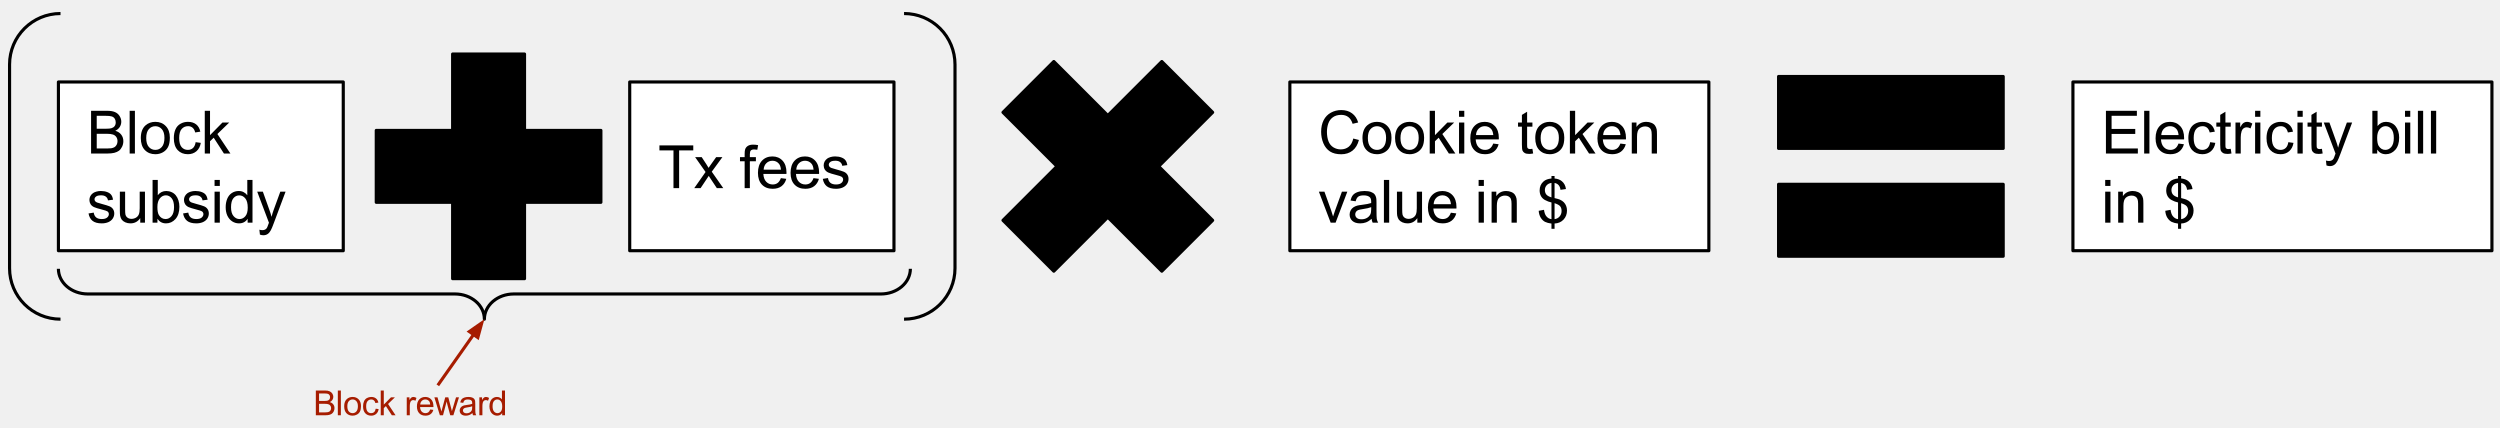
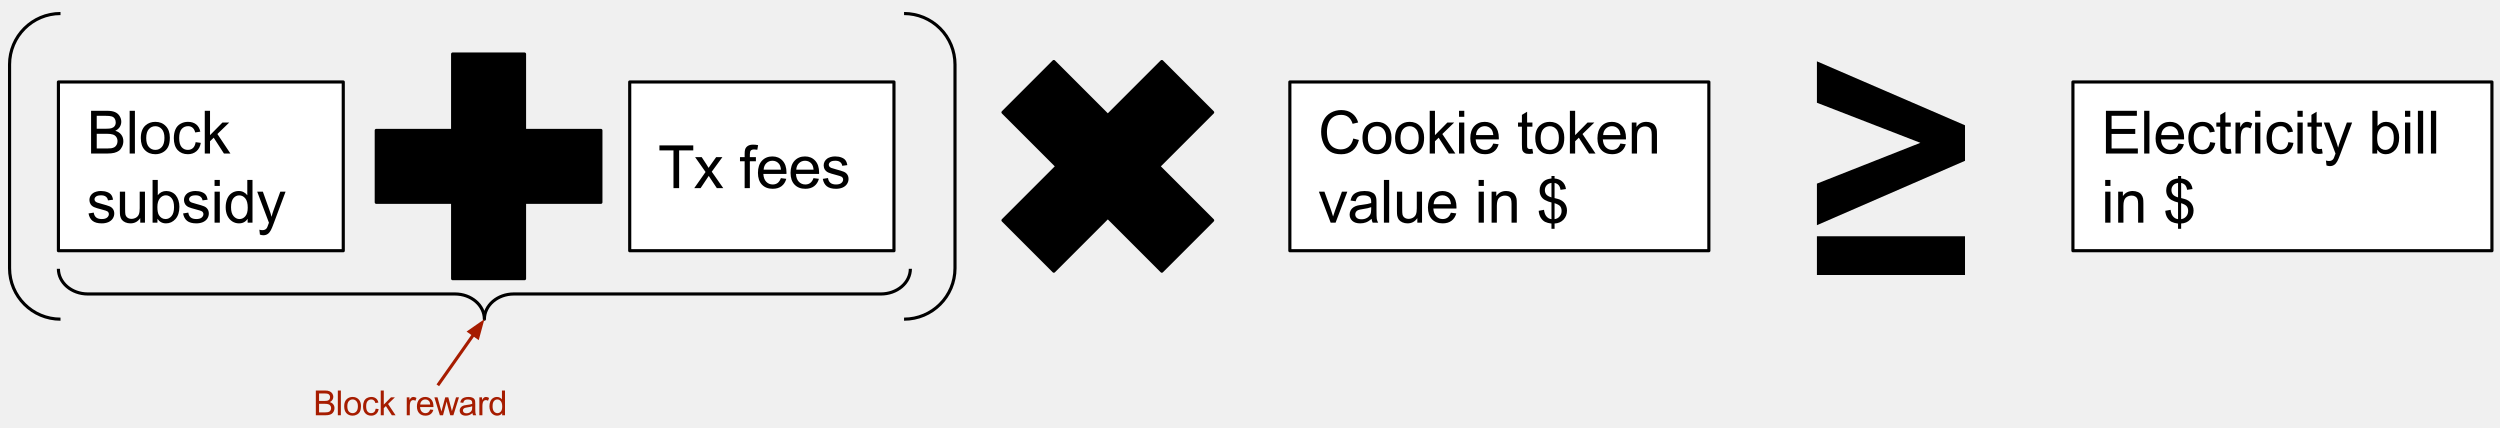
<svg xmlns="http://www.w3.org/2000/svg" version="1.1" viewBox="0.0 0.0 795.286 136.147" fill="none" stroke="none" stroke-linecap="square" stroke-miterlimit="10">
  <clipPath id="p.0">
    <path d="m0 0l795.286 0l0 136.147l-795.286 0l0 -136.147z" clip-rule="nonzero" />
  </clipPath>
  <g clip-path="url(#p.0)">
    <path fill="#000000" fill-opacity="0.0" d="m0 0l795.286 0l0 136.147l-795.286 0z" fill-rule="evenodd" />
    <path fill="#000000" fill-opacity="0.0" d="m3.042 20.51l0 0c0 -8.95 7.255 -16.205 16.205 -16.205l268.346 0c4.298 0 8.42 1.707 11.459 4.746c3.039 3.039 4.746 7.161 4.746 11.459l0 64.818c0 8.95 -7.255 16.205 -16.205 16.205l-268.346 0c-8.95 0 -16.205 -7.255 -16.205 -16.205z" fill-rule="evenodd" />
    <path fill="#000000" fill-opacity="0.0" d="m19.247 101.533c-8.95 0 -16.205 -7.255 -16.205 -16.205l0 -64.818l0 0c0 -8.95 7.255 -16.205 16.205 -16.205m268.346 0c4.298 0 8.42 1.707 11.459 4.746c3.039 3.039 4.746 7.161 4.746 11.459l0 64.818c0 8.95 -7.255 16.205 -16.205 16.205" fill-rule="evenodd" />
    <path stroke="#000000" stroke-width="1.0" stroke-linejoin="round" stroke-linecap="butt" d="m19.247 101.533c-8.95 0 -16.205 -7.255 -16.205 -16.205l0 -64.818l0 0c0 -8.95 7.255 -16.205 16.205 -16.205m268.346 0c4.298 0 8.42 1.707 11.459 4.746c3.039 3.039 4.746 7.161 4.746 11.459l0 64.818c0 8.95 -7.255 16.205 -16.205 16.205" fill-rule="evenodd" />
    <path fill="#ffffff" d="m18.583 26.084l90.614 0l0 53.669l-90.614 0z" fill-rule="evenodd" />
    <path stroke="#000000" stroke-width="1.0" stroke-linejoin="round" stroke-linecap="butt" d="m18.583 26.084l90.614 0l0 53.669l-90.614 0z" fill-rule="evenodd" />
    <path fill="#000000" d="m28.973 48.839l0 -13.594l5.109 0q1.547 0 2.484 0.406q0.953 0.406 1.484 1.266q0.531 0.859 0.531 1.797q0 0.875 -0.469 1.656q-0.469 0.766 -1.438 1.234q1.234 0.359 1.891 1.234q0.672 0.875 0.672 2.062q0 0.953 -0.406 1.781q-0.391 0.812 -0.984 1.266q-0.594 0.438 -1.5 0.672q-0.891 0.219 -2.188 0.219l-5.187 0zm1.797 -7.891l2.937 0q1.203 0 1.719 -0.156q0.688 -0.203 1.031 -0.672q0.359 -0.469 0.359 -1.188q0 -0.672 -0.328 -1.188q-0.328 -0.516 -0.938 -0.703q-0.594 -0.203 -2.062 -0.203l-2.719 0l0 4.109zm0 6.281l3.391 0q0.875 0 1.219 -0.062q0.625 -0.109 1.047 -0.359q0.422 -0.266 0.688 -0.766q0.266 -0.5 0.266 -1.141q0 -0.766 -0.391 -1.328q-0.391 -0.562 -1.078 -0.781q-0.688 -0.234 -1.984 -0.234l-3.156 0l0 4.672zm10.475 1.609l0 -13.594l1.672 0l0 13.594l-1.672 0zm3.551 -4.922q0 -2.734 1.531 -4.062q1.266 -1.094 3.094 -1.094q2.031 0 3.312 1.344q1.297 1.328 1.297 3.672q0 1.906 -0.578 3.0q-0.562 1.078 -1.656 1.688q-1.078 0.594 -2.375 0.594q-2.062 0 -3.344 -1.328q-1.281 -1.328 -1.281 -3.812zm1.719 0q0 1.891 0.828 2.828q0.828 0.938 2.078 0.938q1.25 0 2.062 -0.938q0.828 -0.953 0.828 -2.891q0 -1.828 -0.828 -2.766q-0.828 -0.938 -2.062 -0.938q-1.25 0 -2.078 0.938q-0.828 0.938 -0.828 2.828zm15.719 1.312l1.641 0.219q-0.266 1.688 -1.375 2.656q-1.109 0.953 -2.734 0.953q-2.016 0 -3.25 -1.312q-1.219 -1.328 -1.219 -3.797q0 -1.594 0.516 -2.781q0.531 -1.203 1.609 -1.797q1.094 -0.609 2.359 -0.609q1.609 0 2.625 0.812q1.016 0.812 1.312 2.312l-1.625 0.25q-0.234 -1.0 -0.828 -1.5q-0.594 -0.5 -1.422 -0.5q-1.266 0 -2.062 0.906q-0.781 0.906 -0.781 2.859q0 1.984 0.766 2.891q0.766 0.891 1.984 0.891q0.984 0 1.641 -0.594q0.656 -0.609 0.844 -1.859zm2.906 3.609l0 -13.594l1.672 0l0 7.75l3.953 -4.016l2.156 0l-3.766 3.656l4.141 6.203l-2.062 0l-3.25 -5.031l-1.172 1.125l0 3.906l-1.672 0z" fill-rule="nonzero" />
    <path fill="#000000" d="m28.161 67.901l1.656 -0.266q0.141 1.0 0.766 1.531q0.641 0.516 1.781 0.516q1.156 0 1.703 -0.469q0.562 -0.469 0.562 -1.094q0 -0.562 -0.484 -0.891q-0.344 -0.219 -1.703 -0.562q-1.844 -0.469 -2.562 -0.797q-0.703 -0.344 -1.078 -0.938q-0.359 -0.609 -0.359 -1.328q0 -0.656 0.297 -1.219q0.312 -0.562 0.828 -0.938q0.391 -0.281 1.062 -0.484q0.672 -0.203 1.437 -0.203q1.172 0 2.047 0.344q0.875 0.328 1.281 0.906q0.422 0.562 0.578 1.516l-1.625 0.219q-0.109 -0.75 -0.656 -1.172q-0.531 -0.438 -1.5 -0.438q-1.156 0 -1.641 0.391q-0.484 0.375 -0.484 0.875q0 0.328 0.203 0.594q0.203 0.266 0.641 0.438q0.25 0.094 1.469 0.438q1.766 0.469 2.469 0.766q0.703 0.297 1.094 0.875q0.406 0.578 0.406 1.438q0 0.828 -0.484 1.578q-0.484 0.734 -1.406 1.141q-0.922 0.391 -2.078 0.391q-1.922 0 -2.937 -0.797q-1.0 -0.797 -1.281 -2.359zm16.453 2.938l0 -1.453q-1.141 1.672 -3.125 1.672q-0.859 0 -1.625 -0.328q-0.75 -0.344 -1.125 -0.844q-0.359 -0.5 -0.516 -1.234q-0.094 -0.5 -0.094 -1.562l0 -6.109l1.672 0l0 5.469q0 1.312 0.094 1.766q0.156 0.656 0.672 1.031q0.516 0.375 1.266 0.375q0.75 0 1.406 -0.375q0.656 -0.391 0.922 -1.047q0.281 -0.672 0.281 -1.938l0 -5.281l1.672 0l0 9.859l-1.5 0zm5.469 0l-1.547 0l0 -13.594l1.656 0l0 4.844q1.062 -1.328 2.703 -1.328q0.906 0 1.719 0.375q0.812 0.359 1.328 1.031q0.531 0.656 0.828 1.594q0.297 0.938 0.297 2q0 2.531 -1.25 3.922q-1.25 1.375 -3.0 1.375q-1.75 0 -2.734 -1.453l0 1.234zm-0.016 -5.0q0 1.766 0.469 2.562q0.797 1.281 2.141 1.281q1.094 0 1.891 -0.938q0.797 -0.953 0.797 -2.844q0 -1.922 -0.766 -2.844q-0.766 -0.922 -1.844 -0.922q-1.094 0 -1.891 0.953q-0.797 0.953 -0.797 2.75zm8.173 2.062l1.656 -0.266q0.141 1.0 0.766 1.531q0.641 0.516 1.781 0.516q1.156 0 1.703 -0.469q0.562 -0.469 0.562 -1.094q0 -0.562 -0.484 -0.891q-0.344 -0.219 -1.703 -0.562q-1.844 -0.469 -2.562 -0.797q-0.703 -0.344 -1.078 -0.938q-0.359 -0.609 -0.359 -1.328q0 -0.656 0.297 -1.219q0.312 -0.562 0.828 -0.938q0.391 -0.281 1.062 -0.484q0.672 -0.203 1.438 -0.203q1.172 0 2.047 0.344q0.875 0.328 1.281 0.906q0.422 0.562 0.578 1.516l-1.625 0.219q-0.109 -0.75 -0.656 -1.172q-0.531 -0.438 -1.5 -0.438q-1.156 0 -1.641 0.391q-0.484 0.375 -0.484 0.875q0 0.328 0.203 0.594q0.203 0.266 0.641 0.438q0.25 0.094 1.469 0.438q1.766 0.469 2.469 0.766q0.703 0.297 1.094 0.875q0.406 0.578 0.406 1.438q0 0.828 -0.484 1.578q-0.484 0.734 -1.406 1.141q-0.922 0.391 -2.078 0.391q-1.922 0 -2.938 -0.797q-1.0 -0.797 -1.281 -2.359zm10.016 -8.75l0 -1.906l1.672 0l0 1.906l-1.672 0zm0 11.688l0 -9.859l1.672 0l0 9.859l-1.672 0zm10.52 0l0 -1.25q-0.938 1.469 -2.75 1.469q-1.172 0 -2.172 -0.641q-0.984 -0.656 -1.531 -1.812q-0.531 -1.172 -0.531 -2.688q0 -1.469 0.484 -2.672q0.5 -1.203 1.469 -1.844q0.984 -0.641 2.203 -0.641q0.891 0 1.578 0.375q0.703 0.375 1.141 0.984l0 -4.875l1.656 0l0 13.594l-1.547 0zm-5.281 -4.922q0 1.891 0.797 2.828q0.812 0.938 1.891 0.938q1.094 0 1.859 -0.891q0.766 -0.891 0.766 -2.734q0 -2.016 -0.781 -2.953q-0.781 -0.953 -1.922 -0.953q-1.109 0 -1.859 0.906q-0.75 0.906 -0.75 2.859zm9.188 8.719l-0.172 -1.562q0.547 0.141 0.953 0.141q0.547 0 0.875 -0.188q0.344 -0.188 0.562 -0.516q0.156 -0.25 0.5 -1.25q0.047 -0.141 0.156 -0.406l-3.734 -9.875l1.797 0l2.047 5.719q0.406 1.078 0.719 2.281q0.281 -1.156 0.688 -2.25l2.094 -5.75l1.672 0l-3.75 10.031q-0.594 1.625 -0.938 2.234q-0.438 0.828 -1.016 1.203q-0.578 0.391 -1.375 0.391q-0.484 0 -1.078 -0.203z" fill-rule="nonzero" />
    <path fill="#000000" d="m119.696 41.485l24.293 0l0 -24.293l22.868 0l0 24.293l24.293 0l0 22.868l-24.293 0l0 24.292l-22.868 0l0 -24.292l-24.293 0z" fill-rule="evenodd" />
    <path stroke="#000000" stroke-width="1.0" stroke-linejoin="round" stroke-linecap="butt" d="m119.696 41.485l24.293 0l0 -24.293l22.868 0l0 24.293l24.293 0l0 22.868l-24.293 0l0 24.292l-22.868 0l0 -24.292l-24.293 0z" fill-rule="evenodd" />
    <path fill="#ffffff" d="m200.32 26.084l84.063 0l0 53.669l-84.063 0z" fill-rule="evenodd" />
    <path stroke="#000000" stroke-width="1.0" stroke-linejoin="round" stroke-linecap="butt" d="m200.32 26.084l84.063 0l0 53.669l-84.063 0z" fill-rule="evenodd" />
    <path fill="#000000" d="m214.242 59.839l0 -12.0l-4.469 0l0 -1.594l10.766 0l0 1.594l-4.5 0l0 12.0l-1.797 0zm6.615 0l3.594 -5.125l-3.328 -4.734l2.094 0l1.516 2.312q0.422 0.656 0.672 1.109q0.422 -0.609 0.766 -1.094l1.656 -2.328l1.984 0l-3.391 4.641l3.656 5.219l-2.047 0l-2.031 -3.062l-0.531 -0.828l-2.594 3.891l-2.016 0zm16.027 0l0 -8.547l-1.484 0l0 -1.312l1.484 0l0 -1.047q0 -0.984 0.172 -1.469q0.234 -0.656 0.844 -1.047q0.609 -0.406 1.703 -0.406q0.703 0 1.562 0.156l-0.25 1.469q-0.516 -0.094 -0.984 -0.094q-0.766 0 -1.078 0.328q-0.312 0.312 -0.312 1.203l0 0.906l1.922 0l0 1.312l-1.922 0l0 8.547l-1.656 0zm11.527 -3.172l1.719 0.219q-0.406 1.5 -1.516 2.344q-1.094 0.828 -2.812 0.828q-2.156 0 -3.422 -1.328q-1.266 -1.328 -1.266 -3.734q0 -2.484 1.266 -3.859q1.281 -1.375 3.328 -1.375q1.984 0 3.234 1.344q1.25 1.344 1.25 3.797q0 0.141 -0.016 0.438l-7.344 0q0.094 1.625 0.922 2.484q0.828 0.859 2.062 0.859q0.906 0 1.547 -0.469q0.656 -0.484 1.047 -1.547zm-5.484 -2.703l5.5 0q-0.109 -1.234 -0.625 -1.859q-0.797 -0.969 -2.078 -0.969q-1.141 0 -1.938 0.781q-0.781 0.766 -0.859 2.047zm15.86 2.703l1.719 0.219q-0.406 1.5 -1.516 2.344q-1.094 0.828 -2.812 0.828q-2.156 0 -3.422 -1.328q-1.266 -1.328 -1.266 -3.734q0 -2.484 1.266 -3.859q1.281 -1.375 3.328 -1.375q1.984 0 3.234 1.344q1.25 1.344 1.25 3.797q0 0.141 -0.016 0.438l-7.344 0q0.094 1.625 0.922 2.484q0.828 0.859 2.063 0.859q0.906 0 1.547 -0.469q0.656 -0.484 1.047 -1.547zm-5.484 -2.703l5.5 0q-0.109 -1.234 -0.625 -1.859q-0.797 -0.969 -2.078 -0.969q-1.141 0 -1.938 0.781q-0.781 0.766 -0.859 2.047zm8.438 2.938l1.656 -0.266q0.141 1.0 0.766 1.531q0.641 0.516 1.781 0.516q1.156 0 1.703 -0.469q0.562 -0.469 0.562 -1.094q0 -0.562 -0.484 -0.891q-0.344 -0.219 -1.703 -0.562q-1.844 -0.469 -2.562 -0.797q-0.703 -0.344 -1.078 -0.938q-0.359 -0.609 -0.359 -1.328q0 -0.656 0.297 -1.219q0.312 -0.562 0.828 -0.938q0.391 -0.281 1.062 -0.484q0.672 -0.203 1.438 -0.203q1.172 0 2.047 0.344q0.875 0.328 1.281 0.906q0.422 0.562 0.578 1.516l-1.625 0.219q-0.109 -0.75 -0.656 -1.172q-0.531 -0.438 -1.5 -0.438q-1.156 0 -1.641 0.391q-0.484 0.375 -0.484 0.875q0 0.328 0.203 0.594q0.203 0.266 0.641 0.438q0.25 0.094 1.469 0.438q1.766 0.469 2.469 0.766q0.703 0.297 1.094 0.875q0.406 0.578 0.406 1.438q0 0.828 -0.484 1.578q-0.484 0.734 -1.406 1.141q-0.922 0.391 -2.078 0.391q-1.922 0 -2.938 -0.797q-1.0 -0.797 -1.281 -2.359z" fill-rule="nonzero" />
    <path fill="#000000" d="m319.065 35.741l16.17 -16.17l17.177 17.177l17.177 -17.177l16.17 16.17l-17.177 17.177l17.177 17.177l-16.17 16.17l-17.177 -17.177l-17.177 17.177l-16.17 -16.17l17.177 -17.177z" fill-rule="evenodd" />
    <path stroke="#000000" stroke-width="1.0" stroke-linejoin="round" stroke-linecap="butt" d="m319.065 35.741l16.17 -16.17l17.177 17.177l17.177 -17.177l16.17 16.17l-17.177 17.177l17.177 17.177l-16.17 16.17l-17.177 -17.177l-17.177 17.177l-16.17 -16.17l17.177 -17.177z" fill-rule="evenodd" />
    <path fill="#ffffff" d="m410.32 26.084l133.291 0l0 53.669l-133.291 0z" fill-rule="evenodd" />
    <path stroke="#000000" stroke-width="1.0" stroke-linejoin="round" stroke-linecap="butt" d="m410.32 26.084l133.291 0l0 53.669l-133.291 0z" fill-rule="evenodd" />
    <path fill="#000000" d="m430.492 44.073l1.797 0.453q-0.562 2.219 -2.031 3.391q-1.469 1.156 -3.594 1.156q-2.203 0 -3.578 -0.891q-1.375 -0.906 -2.094 -2.594q-0.719 -1.703 -0.719 -3.656q0 -2.125 0.797 -3.703q0.812 -1.578 2.312 -2.391q1.5 -0.828 3.297 -0.828q2.047 0 3.438 1.047q1.391 1.031 1.938 2.906l-1.766 0.422q-0.469 -1.484 -1.375 -2.156q-0.906 -0.688 -2.266 -0.688q-1.562 0 -2.625 0.75q-1.047 0.75 -1.484 2.031q-0.422 1.266 -0.422 2.609q0 1.734 0.5 3.031q0.516 1.281 1.578 1.922q1.078 0.641 2.312 0.641q1.516 0 2.562 -0.859q1.047 -0.875 1.422 -2.594zm2.926 -0.156q0 -2.734 1.531 -4.062q1.266 -1.094 3.094 -1.094q2.031 0 3.312 1.344q1.297 1.328 1.297 3.672q0 1.906 -0.578 3.0q-0.562 1.078 -1.656 1.688q-1.078 0.594 -2.375 0.594q-2.062 0 -3.344 -1.328q-1.281 -1.328 -1.281 -3.812zm1.719 0q0 1.891 0.828 2.828q0.828 0.938 2.078 0.938q1.25 0 2.062 -0.938q0.828 -0.953 0.828 -2.891q0 -1.828 -0.828 -2.766q-0.828 -0.938 -2.062 -0.938q-1.25 0 -2.078 0.938q-0.828 0.938 -0.828 2.828zm8.657 0q0 -2.734 1.531 -4.062q1.266 -1.094 3.094 -1.094q2.031 0 3.312 1.344q1.297 1.328 1.297 3.672q0 1.906 -0.578 3.0q-0.562 1.078 -1.656 1.688q-1.078 0.594 -2.375 0.594q-2.062 0 -3.344 -1.328q-1.281 -1.328 -1.281 -3.812zm1.719 0q0 1.891 0.828 2.828q0.828 0.938 2.078 0.938q1.25 0 2.062 -0.938q0.828 -0.953 0.828 -2.891q0 -1.828 -0.828 -2.766q-0.828 -0.938 -2.062 -0.938q-1.25 0 -2.078 0.938q-0.828 0.938 -0.828 2.828zm9.298 4.922l0 -13.594l1.672 0l0 7.75l3.953 -4.016l2.156 0l-3.766 3.656l4.141 6.203l-2.062 0l-3.25 -5.031l-1.172 1.125l0 3.906l-1.672 0zm9.328 -11.688l0 -1.906l1.672 0l0 1.906l-1.672 0zm0 11.688l0 -9.859l1.672 0l0 9.859l-1.672 0zm10.879 -3.172l1.719 0.219q-0.406 1.5 -1.516 2.344q-1.094 0.828 -2.812 0.828q-2.156 0 -3.422 -1.328q-1.266 -1.328 -1.266 -3.734q0 -2.484 1.266 -3.859q1.281 -1.375 3.328 -1.375q1.984 0 3.234 1.344q1.25 1.344 1.25 3.797q0 0.141 -0.016 0.438l-7.344 0q0.094 1.625 0.922 2.484q0.828 0.859 2.062 0.859q0.906 0 1.547 -0.469q0.656 -0.484 1.047 -1.547zm-5.484 -2.703l5.5 0q-0.109 -1.234 -0.625 -1.859q-0.797 -0.969 -2.078 -0.969q-1.141 0 -1.938 0.781q-0.781 0.766 -0.859 2.047zm17.95 4.375l0.234 1.484q-0.703 0.141 -1.266 0.141q-0.906 0 -1.406 -0.281q-0.5 -0.297 -0.703 -0.75q-0.203 -0.469 -0.203 -1.984l0 -5.656l-1.234 0l0 -1.312l1.234 0l0 -2.438l1.656 -1.0l0 3.438l1.688 0l0 1.312l-1.688 0l0 5.75q0 0.719 0.078 0.922q0.094 0.203 0.297 0.328q0.203 0.125 0.578 0.125q0.266 0 0.734 -0.078zm0.902 -3.422q0 -2.734 1.531 -4.062q1.266 -1.094 3.094 -1.094q2.031 0 3.312 1.344q1.297 1.328 1.297 3.672q0 1.906 -0.578 3.0q-0.562 1.078 -1.656 1.688q-1.078 0.594 -2.375 0.594q-2.062 0 -3.344 -1.328q-1.281 -1.328 -1.281 -3.812zm1.719 0q0 1.891 0.828 2.828q0.828 0.938 2.078 0.938q1.25 0 2.062 -0.938q0.828 -0.953 0.828 -2.891q0 -1.828 -0.828 -2.766q-0.828 -0.938 -2.062 -0.938q-1.25 0 -2.078 0.938q-0.828 0.938 -0.828 2.828zm9.298 4.922l0 -13.594l1.672 0l0 7.75l3.953 -4.016l2.156 0l-3.766 3.656l4.141 6.203l-2.062 0l-3.25 -5.031l-1.172 1.125l0 3.906l-1.672 0zm16.062 -3.172l1.719 0.219q-0.406 1.5 -1.516 2.344q-1.094 0.828 -2.812 0.828q-2.156 0 -3.422 -1.328q-1.266 -1.328 -1.266 -3.734q0 -2.484 1.266 -3.859q1.281 -1.375 3.328 -1.375q1.984 0 3.234 1.344q1.25 1.344 1.25 3.797q0 0.141 -0.016 0.438l-7.344 0q0.094 1.625 0.922 2.484q0.828 0.859 2.062 0.859q0.906 0 1.547 -0.469q0.656 -0.484 1.047 -1.547zm-5.484 -2.703l5.5 0q-0.109 -1.234 -0.625 -1.859q-0.797 -0.969 -2.078 -0.969q-1.141 0 -1.937 0.781q-0.781 0.766 -0.859 2.047zm9.11 5.875l0 -9.859l1.5 0l0 1.406q1.094 -1.625 3.141 -1.625q0.891 0 1.641 0.328q0.75 0.312 1.109 0.844q0.375 0.516 0.531 1.219q0.094 0.469 0.094 1.625l0 6.062l-1.672 0l0 -6.0q0 -1.016 -0.203 -1.516q-0.188 -0.516 -0.688 -0.812q-0.5 -0.297 -1.172 -0.297q-1.062 0 -1.844 0.672q-0.766 0.672 -0.766 2.578l0 5.375l-1.672 0z" fill-rule="nonzero" />
    <path fill="#000000" d="m423.305 70.839l-3.75 -9.859l1.766 0l2.125 5.906q0.344 0.953 0.625 1.984q0.219 -0.781 0.625 -1.875l2.188 -6.016l1.719 0l-3.734 9.859l-1.562 0zm13.031 -1.219q-0.938 0.797 -1.797 1.125q-0.859 0.312 -1.844 0.312q-1.609 0 -2.484 -0.781q-0.875 -0.797 -0.875 -2.031q0 -0.734 0.328 -1.328q0.328 -0.594 0.859 -0.953q0.531 -0.359 1.203 -0.547q0.5 -0.141 1.484 -0.25q2.031 -0.25 2.984 -0.578q0 -0.344 0 -0.438q0 -1.016 -0.469 -1.438q-0.641 -0.562 -1.906 -0.562q-1.172 0 -1.734 0.406q-0.562 0.406 -0.828 1.469l-1.641 -0.234q0.234 -1.047 0.734 -1.688q0.516 -0.641 1.469 -0.984q0.969 -0.359 2.25 -0.359q1.266 0 2.047 0.297q0.781 0.297 1.156 0.75q0.375 0.453 0.516 1.141q0.094 0.422 0.094 1.531l0 2.234q0 2.328 0.094 2.953q0.109 0.609 0.438 1.172l-1.75 0q-0.266 -0.516 -0.328 -1.219zm-0.141 -3.719q-0.906 0.359 -2.734 0.625q-1.031 0.141 -1.453 0.328q-0.422 0.188 -0.656 0.547q-0.234 0.359 -0.234 0.797q0 0.672 0.5 1.125q0.516 0.438 1.484 0.438q0.969 0 1.719 -0.422q0.75 -0.438 1.109 -1.156q0.266 -0.578 0.266 -1.672l0 -0.609zm4.048 4.938l0 -13.594l1.672 0l0 13.594l-1.672 0zm10.629 0l0 -1.453q-1.141 1.672 -3.125 1.672q-0.859 0 -1.625 -0.328q-0.75 -0.344 -1.125 -0.844q-0.359 -0.5 -0.516 -1.234q-0.094 -0.5 -0.094 -1.562l0 -6.109l1.672 0l0 5.469q0 1.312 0.094 1.766q0.156 0.656 0.672 1.031q0.516 0.375 1.266 0.375q0.75 0 1.406 -0.375q0.656 -0.391 0.922 -1.047q0.281 -0.672 0.281 -1.938l0 -5.281l1.672 0l0 9.859l-1.5 0zm10.673 -3.172l1.719 0.219q-0.406 1.5 -1.516 2.344q-1.094 0.828 -2.812 0.828q-2.156 0 -3.422 -1.328q-1.266 -1.328 -1.266 -3.734q0 -2.484 1.266 -3.859q1.281 -1.375 3.328 -1.375q1.984 0 3.234 1.344q1.25 1.344 1.25 3.797q0 0.141 -0.016 0.438l-7.344 0q0.094 1.625 0.922 2.484q0.828 0.859 2.062 0.859q0.906 0 1.547 -0.469q0.656 -0.484 1.047 -1.547zm-5.484 -2.703l5.5 0q-0.109 -1.234 -0.625 -1.859q-0.797 -0.969 -2.078 -0.969q-1.141 0 -1.938 0.781q-0.781 0.766 -0.859 2.047zm14.309 -5.813l0 -1.906l1.672 0l0 1.906l-1.672 0zm0 11.688l0 -9.859l1.672 0l0 9.859l-1.672 0zm4.129 0l0 -9.859l1.5 0l0 1.406q1.094 -1.625 3.141 -1.625q0.891 0 1.641 0.328q0.75 0.312 1.109 0.844q0.375 0.516 0.531 1.219q0.094 0.469 0.094 1.625l0 6.062l-1.672 0l0 -6.0q0 -1.016 -0.203 -1.516q-0.188 -0.516 -0.688 -0.812q-0.5 -0.297 -1.172 -0.297q-1.062 0 -1.844 0.672q-0.766 0.672 -0.766 2.578l0 5.375l-1.672 0zm19.043 1.953l0 -1.672q-1.25 -0.156 -2.047 -0.547q-0.781 -0.406 -1.359 -1.312q-0.562 -0.906 -0.656 -2.203l1.688 -0.312q0.188 1.344 0.688 1.984q0.703 0.891 1.688 0.984l0 -5.312q-1.031 -0.203 -2.109 -0.797q-0.797 -0.453 -1.234 -1.234q-0.422 -0.797 -0.422 -1.797q0 -1.781 1.266 -2.875q0.844 -0.75 2.5 -0.922l0 -0.797l0.984 0l0 0.797q1.453 0.141 2.312 0.859q1.094 0.906 1.312 2.5l-1.734 0.25q-0.141 -0.984 -0.609 -1.5q-0.469 -0.531 -1.281 -0.688l0 4.812q1.266 0.312 1.672 0.484q0.781 0.344 1.266 0.844q0.484 0.484 0.75 1.172q0.266 0.672 0.266 1.453q0 1.734 -1.109 2.906q-1.094 1.156 -2.844 1.234l0 1.688l-0.984 0zm0 -14.609q-0.984 0.141 -1.547 0.781q-0.547 0.625 -0.547 1.484q0 0.859 0.469 1.438q0.484 0.562 1.625 0.906l0 -4.609zm0.984 11.531q0.969 -0.125 1.594 -0.844q0.641 -0.719 0.641 -1.781q0 -0.922 -0.453 -1.469q-0.438 -0.547 -1.781 -0.984l0 5.078z" fill-rule="nonzero" />
    <path fill="#ffffff" d="m659.428 26.084l133.291 0l0 53.669l-133.291 0z" fill-rule="evenodd" />
    <path stroke="#000000" stroke-width="1.0" stroke-linejoin="round" stroke-linecap="butt" d="m659.428 26.084l133.291 0l0 53.669l-133.291 0z" fill-rule="evenodd" />
    <path fill="#000000" d="m669.928 48.839l0 -13.594l9.844 0l0 1.594l-8.047 0l0 4.172l7.531 0l0 1.594l-7.531 0l0 4.625l8.359 0l0 1.609l-10.156 0zm12.162 0l0 -13.594l1.672 0l0 13.594l-1.672 0zm10.926 -3.172l1.719 0.219q-0.406 1.5 -1.516 2.344q-1.094 0.828 -2.812 0.828q-2.156 0 -3.422 -1.328q-1.266 -1.328 -1.266 -3.734q0 -2.484 1.266 -3.859q1.281 -1.375 3.328 -1.375q1.984 0 3.234 1.344q1.25 1.344 1.25 3.797q0 0.141 -0.016 0.438l-7.344 0q0.094 1.625 0.922 2.484q0.828 0.859 2.062 0.859q0.906 0 1.547 -0.469q0.656 -0.484 1.047 -1.547zm-5.484 -2.703l5.5 0q-0.109 -1.234 -0.625 -1.859q-0.797 -0.969 -2.078 -0.969q-1.141 0 -1.938 0.781q-0.781 0.766 -0.859 2.047zm15.548 2.266l1.641 0.219q-0.266 1.688 -1.375 2.656q-1.109 0.953 -2.734 0.953q-2.016 0 -3.25 -1.312q-1.219 -1.328 -1.219 -3.797q0 -1.594 0.516 -2.781q0.531 -1.203 1.609 -1.797q1.094 -0.609 2.359 -0.609q1.609 0 2.625 0.812q1.016 0.812 1.312 2.312l-1.625 0.25q-0.234 -1.0 -0.828 -1.5q-0.594 -0.5 -1.422 -0.5q-1.266 0 -2.062 0.906q-0.781 0.906 -0.781 2.859q0 1.984 0.766 2.891q0.766 0.891 1.984 0.891q0.984 0 1.641 -0.594q0.656 -0.609 0.844 -1.859zm6.547 2.109l0.234 1.484q-0.703 0.141 -1.266 0.141q-0.906 0 -1.406 -0.281q-0.5 -0.297 -0.703 -0.75q-0.203 -0.469 -0.203 -1.984l0 -5.656l-1.234 0l0 -1.312l1.234 0l0 -2.438l1.656 -1.0l0 3.438l1.688 0l0 1.312l-1.688 0l0 5.75q0 0.719 0.078 0.922q0.094 0.203 0.297 0.328q0.203 0.125 0.578 0.125q0.266 0 0.734 -0.078zm1.511 1.5l0 -9.859l1.5 0l0 1.5q0.578 -1.047 1.062 -1.375q0.484 -0.344 1.078 -0.344q0.844 0 1.719 0.547l-0.578 1.547q-0.609 -0.359 -1.234 -0.359q-0.547 0 -0.984 0.328q-0.422 0.328 -0.609 0.906q-0.281 0.891 -0.281 1.953l0 5.156l-1.672 0zm6.244 -11.688l0 -1.906l1.672 0l0 1.906l-1.672 0zm0 11.688l0 -9.859l1.672 0l0 9.859l-1.672 0zm10.567 -3.609l1.641 0.219q-0.266 1.688 -1.375 2.656q-1.109 0.953 -2.734 0.953q-2.016 0 -3.25 -1.312q-1.219 -1.328 -1.219 -3.797q0 -1.594 0.516 -2.781q0.531 -1.203 1.609 -1.797q1.094 -0.609 2.359 -0.609q1.609 0 2.625 0.812q1.016 0.812 1.312 2.312l-1.625 0.25q-0.234 -1.0 -0.828 -1.5q-0.594 -0.5 -1.422 -0.5q-1.266 0 -2.062 0.906q-0.781 0.906 -0.781 2.859q0 1.984 0.766 2.891q0.766 0.891 1.984 0.891q0.984 0 1.641 -0.594q0.656 -0.609 0.844 -1.859zm2.906 -8.078l0 -1.906l1.672 0l0 1.906l-1.672 0zm0 11.688l0 -9.859l1.672 0l0 9.859l-1.672 0zm7.785 -1.5l0.234 1.484q-0.703 0.141 -1.266 0.141q-0.906 0 -1.406 -0.281q-0.5 -0.297 -0.703 -0.75q-0.203 -0.469 -0.203 -1.984l0 -5.656l-1.234 0l0 -1.312l1.234 0l0 -2.438l1.656 -1.0l0 3.438l1.688 0l0 1.312l-1.688 0l0 5.75q0 0.719 0.078 0.922q0.094 0.203 0.297 0.328q0.203 0.125 0.578 0.125q0.266 0 0.734 -0.078zm1.449 5.297l-0.172 -1.562q0.547 0.141 0.953 0.141q0.547 0 0.875 -0.188q0.344 -0.188 0.562 -0.516q0.156 -0.25 0.5 -1.25q0.047 -0.141 0.156 -0.406l-3.734 -9.875l1.797 0l2.047 5.719q0.406 1.078 0.719 2.281q0.281 -1.156 0.688 -2.25l2.094 -5.75l1.672 0l-3.75 10.031q-0.594 1.625 -0.938 2.234q-0.438 0.828 -1.016 1.203q-0.578 0.391 -1.375 0.391q-0.484 0 -1.078 -0.203zm16.136 -3.797l-1.547 0l0 -13.594l1.656 0l0 4.844q1.062 -1.328 2.703 -1.328q0.906 0 1.719 0.375q0.812 0.359 1.328 1.031q0.531 0.656 0.828 1.594q0.297 0.938 0.297 2.0q0 2.531 -1.25 3.922q-1.25 1.375 -3.0 1.375q-1.75 0 -2.734 -1.453l0 1.234zm-0.016 -5.0q0 1.766 0.469 2.562q0.797 1.281 2.141 1.281q1.094 0 1.891 -0.938q0.797 -0.953 0.797 -2.844q0 -1.922 -0.766 -2.844q-0.766 -0.922 -1.844 -0.922q-1.094 0 -1.891 0.953q-0.797 0.953 -0.797 2.75zm8.86 -6.688l0 -1.906l1.672 0l0 1.906l-1.672 0zm0 11.688l0 -9.859l1.672 0l0 9.859l-1.672 0zm4.098 0l0 -13.594l1.672 0l0 13.594l-1.672 0zm4.145 0l0 -13.594l1.672 0l0 13.594l-1.672 0z" fill-rule="nonzero" />
    <path fill="#000000" d="m669.693 59.151l0 -1.906l1.672 0l0 1.906l-1.672 0zm0 11.688l0 -9.859l1.672 0l0 9.859l-1.672 0zm4.129 0l0 -9.859l1.5 0l0 1.406q1.094 -1.625 3.141 -1.625q0.891 0 1.641 0.328q0.75 0.312 1.109 0.844q0.375 0.516 0.531 1.219q0.094 0.469 0.094 1.625l0 6.062l-1.672 0l0 -6.0q0 -1.016 -0.203 -1.516q-0.188 -0.516 -0.688 -0.812q-0.5 -0.297 -1.172 -0.297q-1.062 0 -1.844 0.672q-0.766 0.672 -0.766 2.578l0 5.375l-1.672 0zm19.043 1.953l0 -1.672q-1.25 -0.156 -2.047 -0.547q-0.781 -0.406 -1.359 -1.312q-0.562 -0.906 -0.656 -2.203l1.688 -0.312q0.188 1.344 0.688 1.984q0.703 0.891 1.688 0.984l0 -5.312q-1.031 -0.203 -2.109 -0.797q-0.797 -0.453 -1.234 -1.234q-0.422 -0.797 -0.422 -1.797q0 -1.781 1.266 -2.875q0.844 -0.75 2.5 -0.922l0 -0.797l0.984 0l0 0.797q1.453 0.141 2.312 0.859q1.094 0.906 1.312 2.5l-1.734 0.25q-0.141 -0.984 -0.609 -1.5q-0.469 -0.531 -1.281 -0.688l0 4.812q1.266 0.312 1.672 0.484q0.781 0.344 1.266 0.844q0.484 0.484 0.75 1.172q0.266 0.672 0.266 1.453q0 1.734 -1.109 2.906q-1.094 1.156 -2.844 1.234l0 1.688l-0.984 0zm0 -14.609q-0.984 0.141 -1.547 0.781q-0.547 0.625 -0.547 1.484q0 0.859 0.469 1.438q0.484 0.562 1.625 0.906l0 -4.609zm0.984 11.531q0.969 -0.125 1.594 -0.844q0.641 -0.719 0.641 -1.781q0 -0.922 -0.453 -1.469q-0.438 -0.547 -1.781 -0.984l0 5.078z" fill-rule="nonzero" />
-     <path fill="#000000" d="m565.793 24.334l71.453 0l0 22.868l-71.453 0zm0 34.302l71.453 0l0 22.868l-71.453 0z" fill-rule="evenodd" />
-     <path stroke="#000000" stroke-width="1.0" stroke-linejoin="round" stroke-linecap="butt" d="m565.793 24.334l71.453 0l0 22.868l-71.453 0zm0 34.302l71.453 0l0 22.868l-71.453 0z" fill-rule="evenodd" />
    <path fill="#000000" fill-opacity="0.0" d="m289.601 85.501l0 0c0 2.126 -0.987 4.165 -2.744 5.668c-1.757 1.503 -4.14 2.348 -6.625 2.348l-116.773 0c-5.175 0 -9.37 3.589 -9.37 8.016l0 0c0 -4.427 -4.195 -8.016 -9.37 -8.016l-116.773 0c-5.175 0 -9.37 -3.589 -9.37 -8.016z" fill-rule="evenodd" />
    <path fill="#000000" fill-opacity="0.0" d="m289.601 85.501l0 0c0 2.126 -0.987 4.165 -2.744 5.668c-1.757 1.503 -4.14 2.348 -6.625 2.348l-116.773 0c-5.175 0 -9.37 3.589 -9.37 8.016l0 0c0 -4.427 -4.195 -8.016 -9.37 -8.016l-116.773 0c-5.175 0 -9.37 -3.589 -9.37 -8.016" fill-rule="evenodd" />
    <path stroke="#000000" stroke-width="1.0" stroke-linejoin="round" stroke-linecap="butt" d="m289.601 85.501l0 0c0 2.126 -0.987 4.165 -2.744 5.668c-1.757 1.503 -4.14 2.348 -6.625 2.348l-116.773 0c-5.175 0 -9.37 3.589 -9.37 8.016l0 0c0 -4.427 -4.195 -8.016 -9.37 -8.016l-116.773 0c-5.175 0 -9.37 -3.589 -9.37 -8.016" fill-rule="evenodd" />
    <path fill="#000000" fill-opacity="0.0" d="m90.656 122.567l97.228 0l0 11.591l-97.228 0z" fill-rule="evenodd" />
    <path fill="#a61c00" d="m100.469 132.102l0 -7.875l2.953 0q0.891 0 1.438 0.25q0.547 0.234 0.859 0.734q0.312 0.484 0.312 1.031q0 0.5 -0.281 0.953q-0.266 0.438 -0.828 0.719q0.719 0.203 1.094 0.719q0.391 0.5 0.391 1.188q0 0.547 -0.234 1.031q-0.234 0.469 -0.578 0.734q-0.344 0.25 -0.859 0.391q-0.516 0.125 -1.266 0.125l-3.0 0zm1.031 -4.562l1.703 0q0.703 0 1.0 -0.094q0.391 -0.125 0.594 -0.391q0.203 -0.281 0.203 -0.688q0 -0.391 -0.188 -0.688q-0.188 -0.297 -0.547 -0.406q-0.344 -0.109 -1.188 -0.109l-1.578 0l0 2.375zm0 3.641l1.969 0q0.5 0 0.703 -0.047q0.359 -0.062 0.594 -0.203q0.25 -0.156 0.406 -0.438q0.156 -0.297 0.156 -0.672q0 -0.438 -0.234 -0.766q-0.219 -0.328 -0.625 -0.453q-0.391 -0.141 -1.141 -0.141l-1.828 0l0 2.719zm5.967 0.922l0 -7.875l0.969 0l0 7.875l-0.969 0zm2.024 -2.859q0 -1.578 0.891 -2.344q0.734 -0.625 1.797 -0.625q1.172 0 1.906 0.766q0.75 0.766 0.75 2.125q0 1.109 -0.328 1.75q-0.328 0.625 -0.969 0.969q-0.625 0.344 -1.359 0.344q-1.203 0 -1.953 -0.766q-0.734 -0.766 -0.734 -2.219zm1.0 0q0 1.109 0.469 1.656q0.484 0.531 1.219 0.531q0.719 0 1.188 -0.547q0.484 -0.547 0.484 -1.672q0 -1.047 -0.484 -1.594q-0.484 -0.547 -1.188 -0.547q-0.734 0 -1.219 0.547q-0.469 0.531 -0.469 1.625zm9.02 0.766l0.938 0.125q-0.141 0.984 -0.797 1.547q-0.641 0.547 -1.562 0.547q-1.172 0 -1.891 -0.766q-0.703 -0.766 -0.703 -2.188q0 -0.922 0.297 -1.609q0.312 -0.703 0.938 -1.047q0.625 -0.344 1.359 -0.344q0.922 0 1.516 0.469q0.594 0.469 0.766 1.328l-0.953 0.141q-0.125 -0.562 -0.469 -0.844q-0.344 -0.297 -0.828 -0.297q-0.719 0 -1.188 0.531q-0.453 0.516 -0.453 1.641q0 1.156 0.438 1.672q0.438 0.516 1.156 0.516q0.562 0 0.938 -0.344q0.391 -0.344 0.5 -1.078zm1.609 2.094l0 -7.875l0.969 0l0 4.484l2.281 -2.312l1.25 0l-2.172 2.109l2.391 3.594l-1.188 0l-1.891 -2.922l-0.672 0.656l0 2.266l-0.969 0zm8.273 0l0 -5.703l0.859 0l0 0.859q0.344 -0.609 0.625 -0.797q0.281 -0.188 0.609 -0.188q0.5 0 1.0 0.312l-0.328 0.891q-0.359 -0.203 -0.719 -0.203q-0.312 0 -0.562 0.188q-0.25 0.188 -0.359 0.531q-0.156 0.516 -0.156 1.125l0 2.984l-0.969 0zm7.455 -1.844l1.0 0.125q-0.234 0.875 -0.875 1.359q-0.641 0.484 -1.625 0.484q-1.25 0 -1.984 -0.766q-0.734 -0.766 -0.734 -2.156q0 -1.453 0.734 -2.234q0.75 -0.797 1.922 -0.797q1.156 0 1.875 0.781q0.719 0.766 0.719 2.188q0 0.078 0 0.25l-4.25 0q0.047 0.938 0.516 1.438q0.484 0.5 1.203 0.5q0.531 0 0.906 -0.266q0.375 -0.281 0.594 -0.906zm-3.172 -1.562l3.188 0q-0.062 -0.719 -0.359 -1.078q-0.469 -0.547 -1.203 -0.547q-0.672 0 -1.125 0.453q-0.453 0.438 -0.5 1.172zm6.255 3.406l-1.75 -5.703l1.0 0l0.906 3.297l0.344 1.219q0.016 -0.094 0.297 -1.172l0.906 -3.344l0.984 0l0.859 3.312l0.281 1.078l0.328 -1.094l0.984 -3.297l0.938 0l-1.781 5.703l-1.0 0l-0.922 -3.422l-0.219 -0.969l-1.156 4.391l-1.0 0zm10.367 -0.703q-0.547 0.453 -1.047 0.641q-0.484 0.188 -1.062 0.188q-0.938 0 -1.453 -0.453q-0.5 -0.469 -0.5 -1.172q0 -0.422 0.188 -0.766q0.203 -0.344 0.5 -0.547q0.312 -0.219 0.703 -0.328q0.281 -0.078 0.859 -0.141q1.172 -0.141 1.719 -0.344q0.016 -0.188 0.016 -0.25q0 -0.594 -0.281 -0.828q-0.359 -0.328 -1.094 -0.328q-0.688 0 -1.016 0.234q-0.312 0.234 -0.469 0.844l-0.953 -0.125q0.125 -0.609 0.422 -0.984q0.297 -0.375 0.859 -0.562q0.562 -0.203 1.297 -0.203q0.734 0 1.188 0.172q0.453 0.172 0.656 0.438q0.219 0.25 0.312 0.641q0.047 0.25 0.047 0.906l0 1.281q0 1.344 0.062 1.703q0.062 0.359 0.25 0.688l-1.016 0q-0.156 -0.297 -0.188 -0.703zm-0.094 -2.156q-0.516 0.219 -1.578 0.359q-0.594 0.094 -0.844 0.203q-0.234 0.094 -0.375 0.312q-0.141 0.203 -0.141 0.453q0 0.391 0.297 0.656q0.297 0.25 0.859 0.25q0.562 0 0.984 -0.25q0.438 -0.25 0.656 -0.672q0.141 -0.328 0.141 -0.969l0 -0.344zm2.286 2.859l0 -5.703l0.859 0l0 0.859q0.344 -0.609 0.625 -0.797q0.281 -0.188 0.609 -0.188q0.5 0 1.0 0.312l-0.328 0.891q-0.359 -0.203 -0.719 -0.203q-0.312 0 -0.562 0.188q-0.25 0.188 -0.359 0.531q-0.156 0.516 -0.156 1.125l0 2.984l-0.969 0zm7.252 0l0 -0.719q-0.531 0.844 -1.594 0.844q-0.672 0 -1.25 -0.375q-0.578 -0.375 -0.891 -1.047q-0.312 -0.672 -0.312 -1.547q0 -0.859 0.281 -1.547q0.297 -0.703 0.859 -1.062q0.562 -0.375 1.266 -0.375q0.516 0 0.922 0.219q0.406 0.219 0.656 0.562l0 -2.828l0.969 0l0 7.875l-0.906 0zm-3.047 -2.844q0 1.094 0.453 1.641q0.469 0.531 1.094 0.531q0.641 0 1.078 -0.516q0.438 -0.516 0.438 -1.578q0 -1.172 -0.453 -1.719q-0.438 -0.547 -1.109 -0.547q-0.641 0 -1.078 0.531q-0.422 0.516 -0.422 1.656z" fill-rule="nonzero" />
    <path fill="#000000" fill-opacity="0.0" d="m139.27 122.567l14.835 -21.039" fill-rule="evenodd" />
    <path stroke="#a61c00" stroke-width="1.0" stroke-linejoin="round" stroke-linecap="butt" d="m139.27 122.567l11.377 -16.136" fill-rule="evenodd" />
    <path fill="#a61c00" stroke="#a61c00" stroke-width="1.0" stroke-linecap="butt" d="m151.997 107.383l1.265 -4.661l-3.965 2.757z" fill-rule="evenodd" />
+     <path fill="#000000" fill-opacity="0.0" d="m444.039 -7.557l314.961 0l0 120.756l-314.961 0z" fill-rule="evenodd" />
+     <path fill="#000000" d="m577.988 71.637l0 -13.219l32.906 -12.984l-32.906 -12.75l0 -13.172l47.109 20.344l0 11.297l-47.109 20.484zm0 15.844l0 -12.328l47.109 0l0 12.328l-47.109 0z" fill-rule="nonzero" />
  </g>
</svg>
